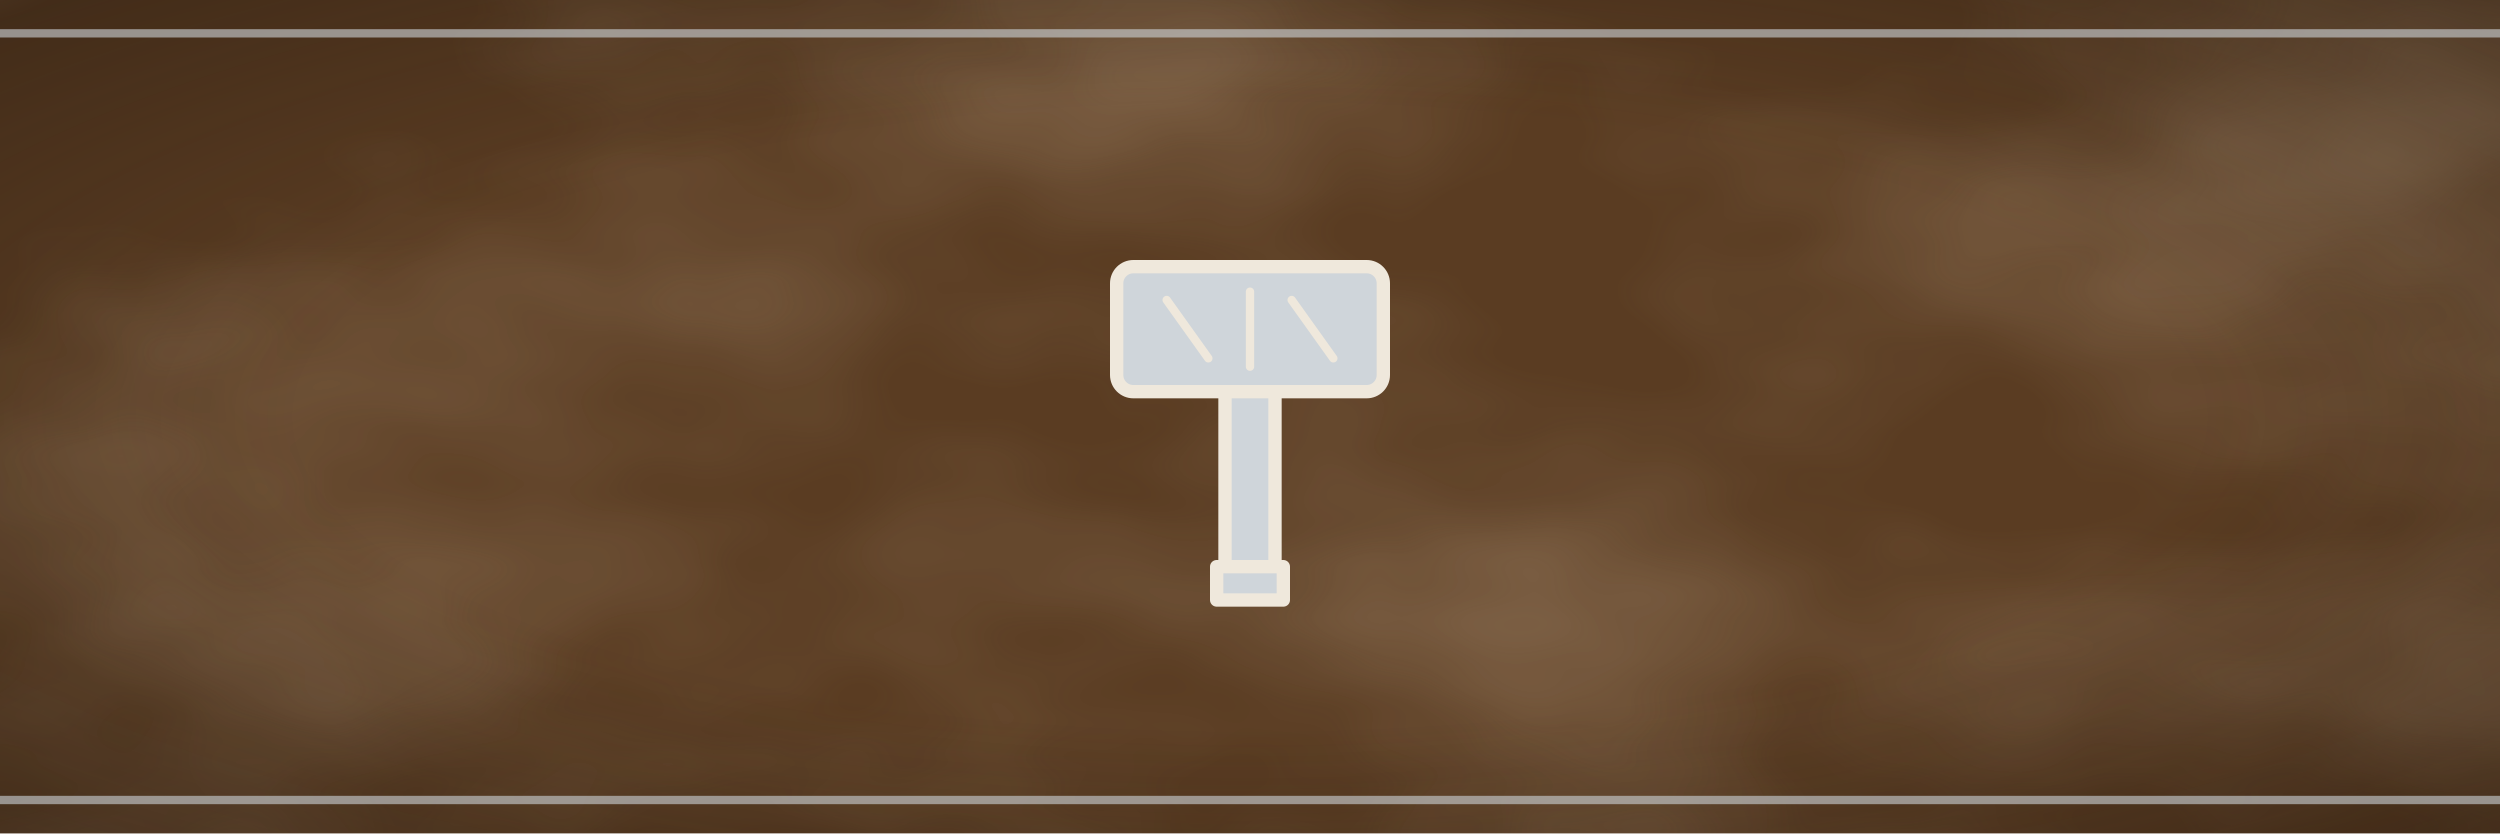
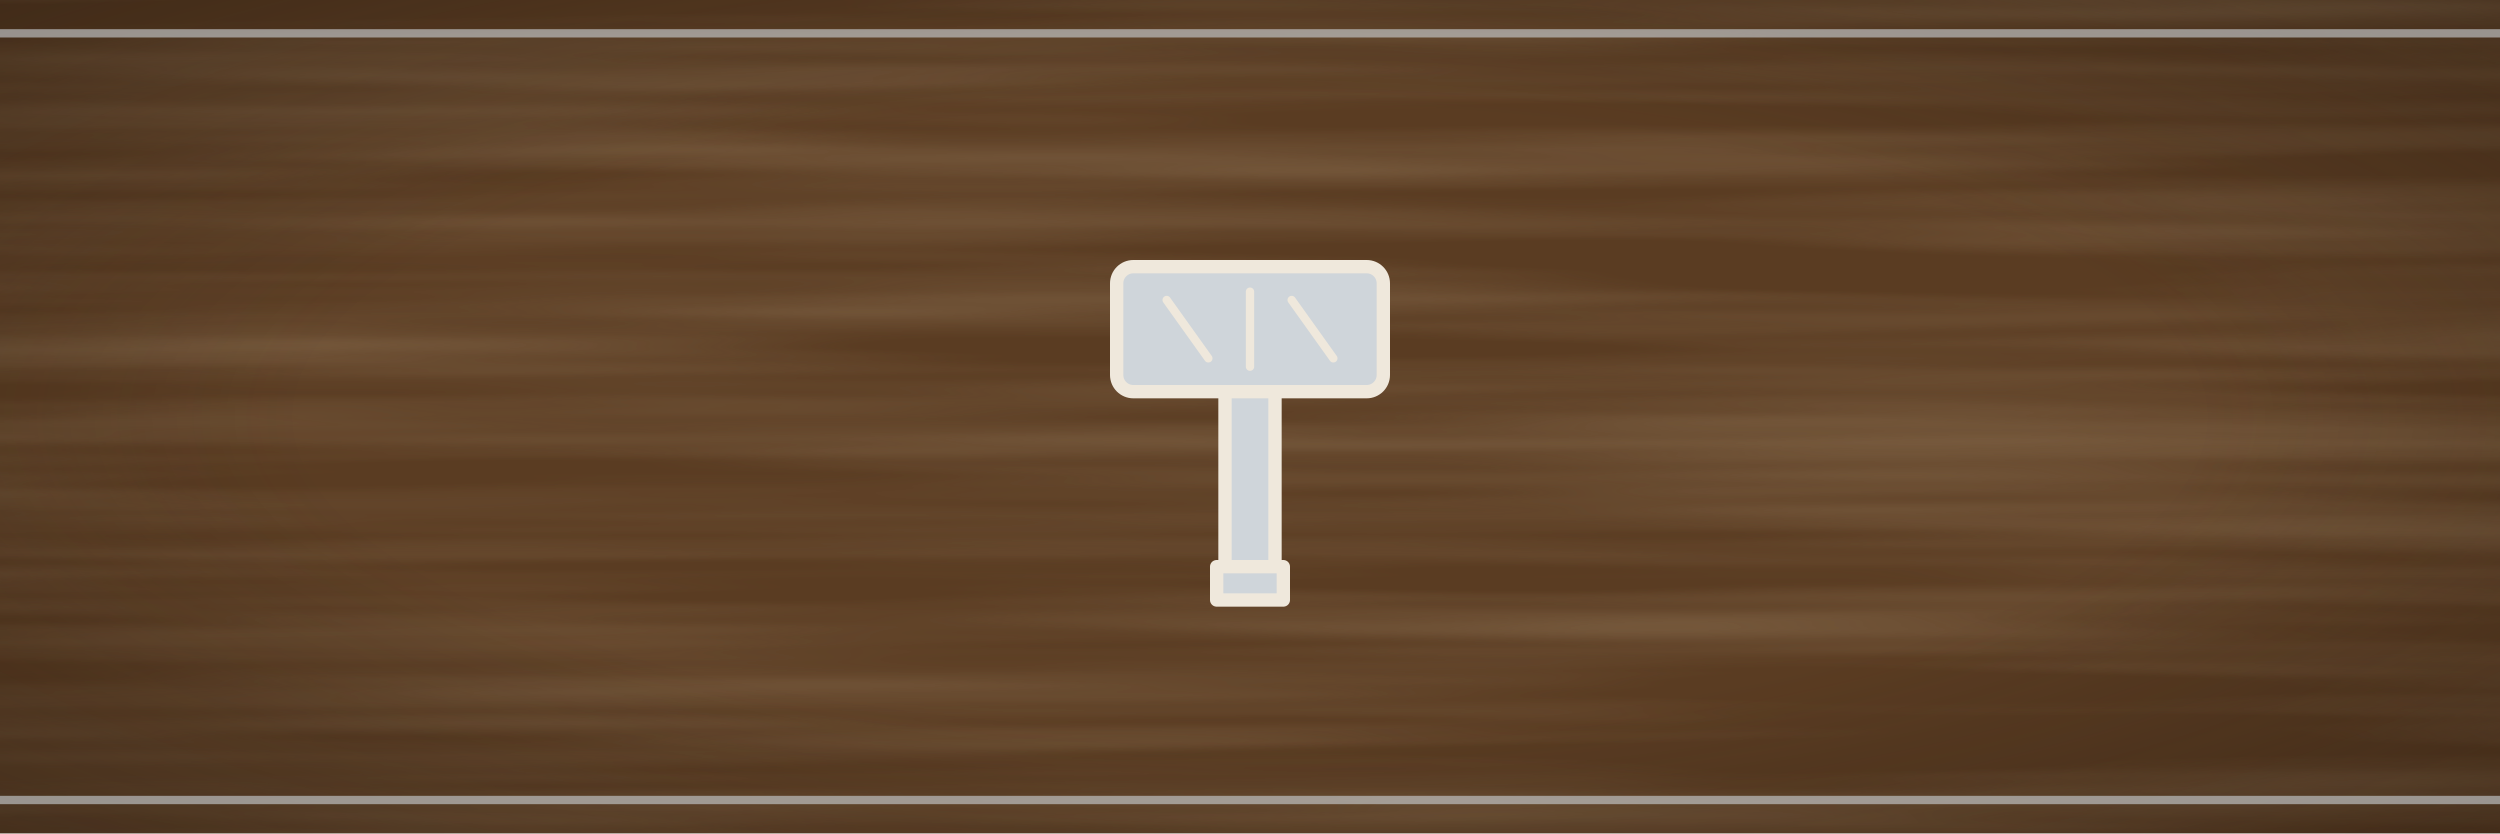
<svg xmlns="http://www.w3.org/2000/svg" viewBox="0 0 600 200" preserveAspectRatio="xMidYMid slice">
  <defs>
    <filter id="m" x="0" y="0" width="100%" height="100%">
-       <feTurbulence type="fractalNoise" baseFrequency=".006 .011" numOctaves="4" seed="149" />
-       <feColorMatrix values="0 0 0 0 .55  0 0 0 0 .40  0 0 0 0 .26  0 0 0 1.25 -.5" />
+       <feTurbulence type="fractalNoise" baseFrequency=".003 .09" numOctaves="3" seed="149" />
+       <feColorMatrix values="0 0 0 0 .30  0 0 0 0 .19  0 0 0 0 .10  0 0 0 1.6 -.55" />
    </filter>
    <radialGradient id="v" cx=".5" cy=".5" r=".75">
      <stop offset=".5" stop-color="#1c120a" stop-opacity="0" />
      <stop offset="1" stop-color="#1c120a" stop-opacity=".45" />
    </radialGradient>
  </defs>
  <rect width="600" height="200" fill="#5a3c22" />
  <rect width="600" height="200" filter="url(#m)" opacity=".55" />
  <rect width="600" height="200" fill="url(#v)" />
  <path d="M0 8H600M0 192H600" stroke="#cfd5da" stroke-width="2" opacity=".6" />
  <g transform="translate(250 50)">
    <rect x="18" y="14" width="64" height="30" rx="4" fill="#cfd5da" stroke="#efe8dc" stroke-width="3.2" stroke-linejoin="round" stroke-linecap="round" />
    <path d="M44 44H56V86H44Z" fill="#cfd5da" stroke="#efe8dc" stroke-width="3.2" stroke-linejoin="round" stroke-linecap="round" />
    <path d="M42 86H58V94H42Z" fill="#cfd5da" stroke="#efe8dc" stroke-width="3.2" stroke-linejoin="round" stroke-linecap="round" />
    <path d="M30 22L40 36M60 22L70 36M50 20V38" fill="none" stroke="#efe8dc" stroke-width="2" stroke-linejoin="round" stroke-linecap="round" />
  </g>
</svg>
